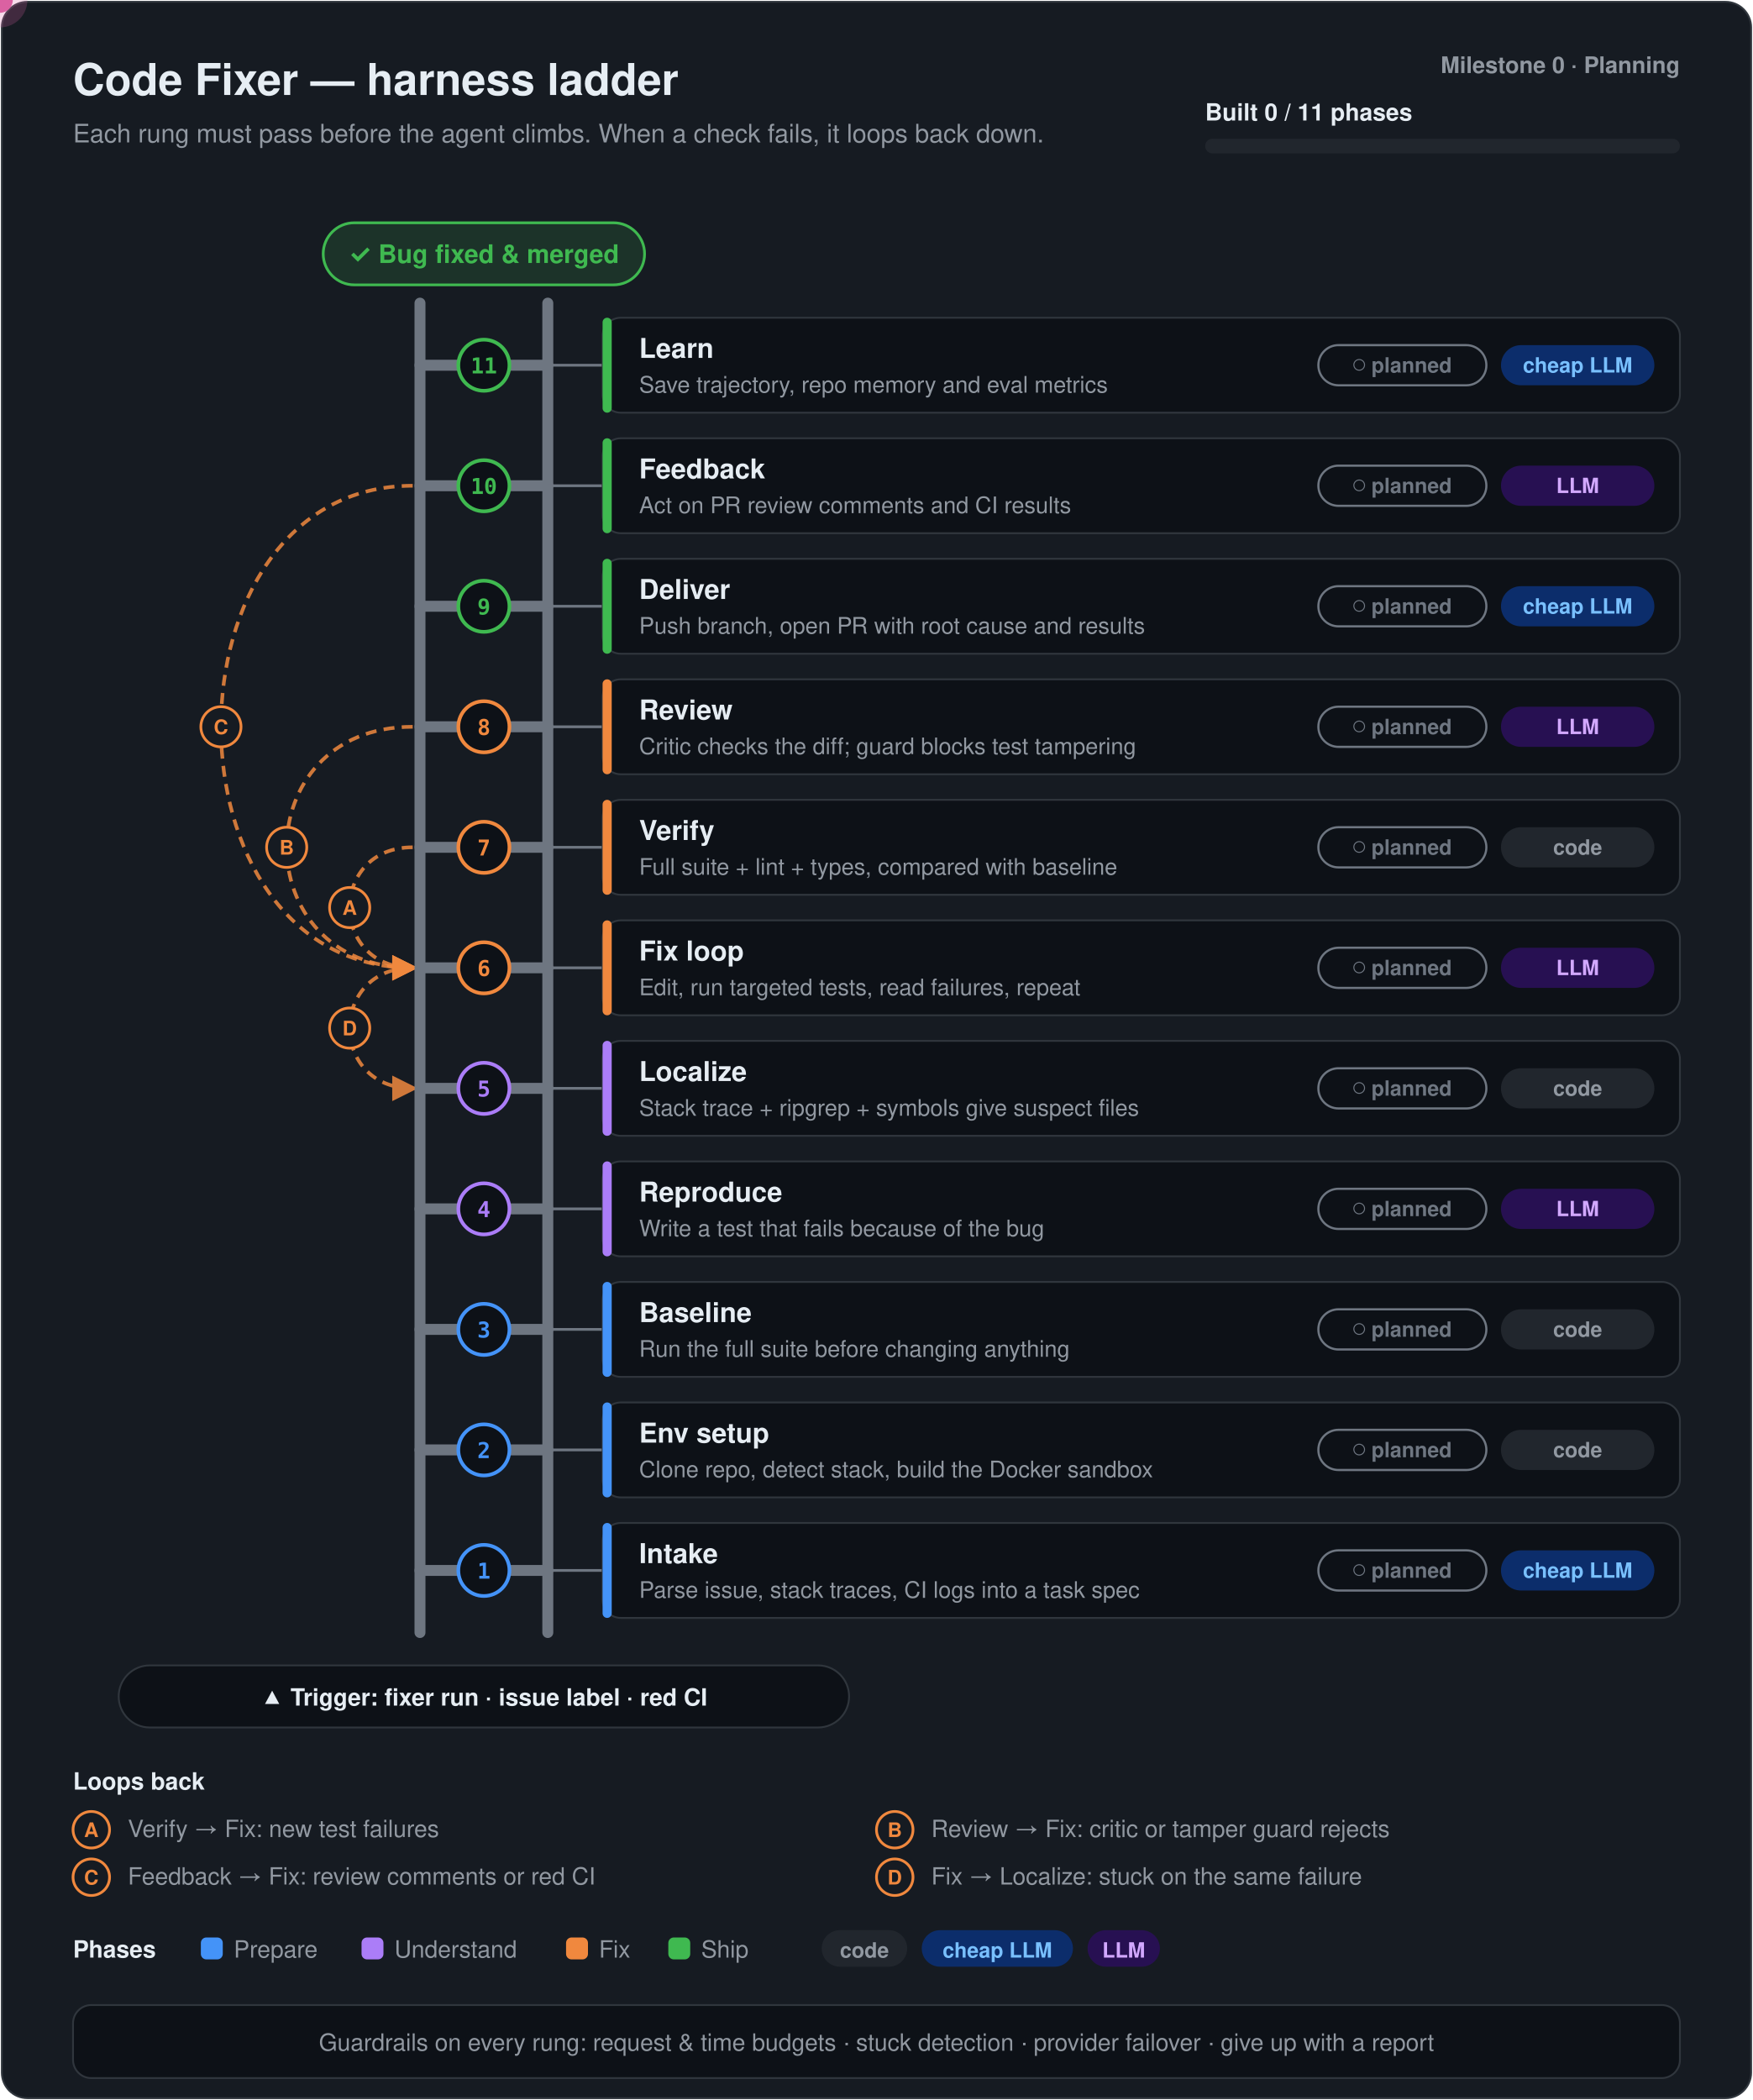
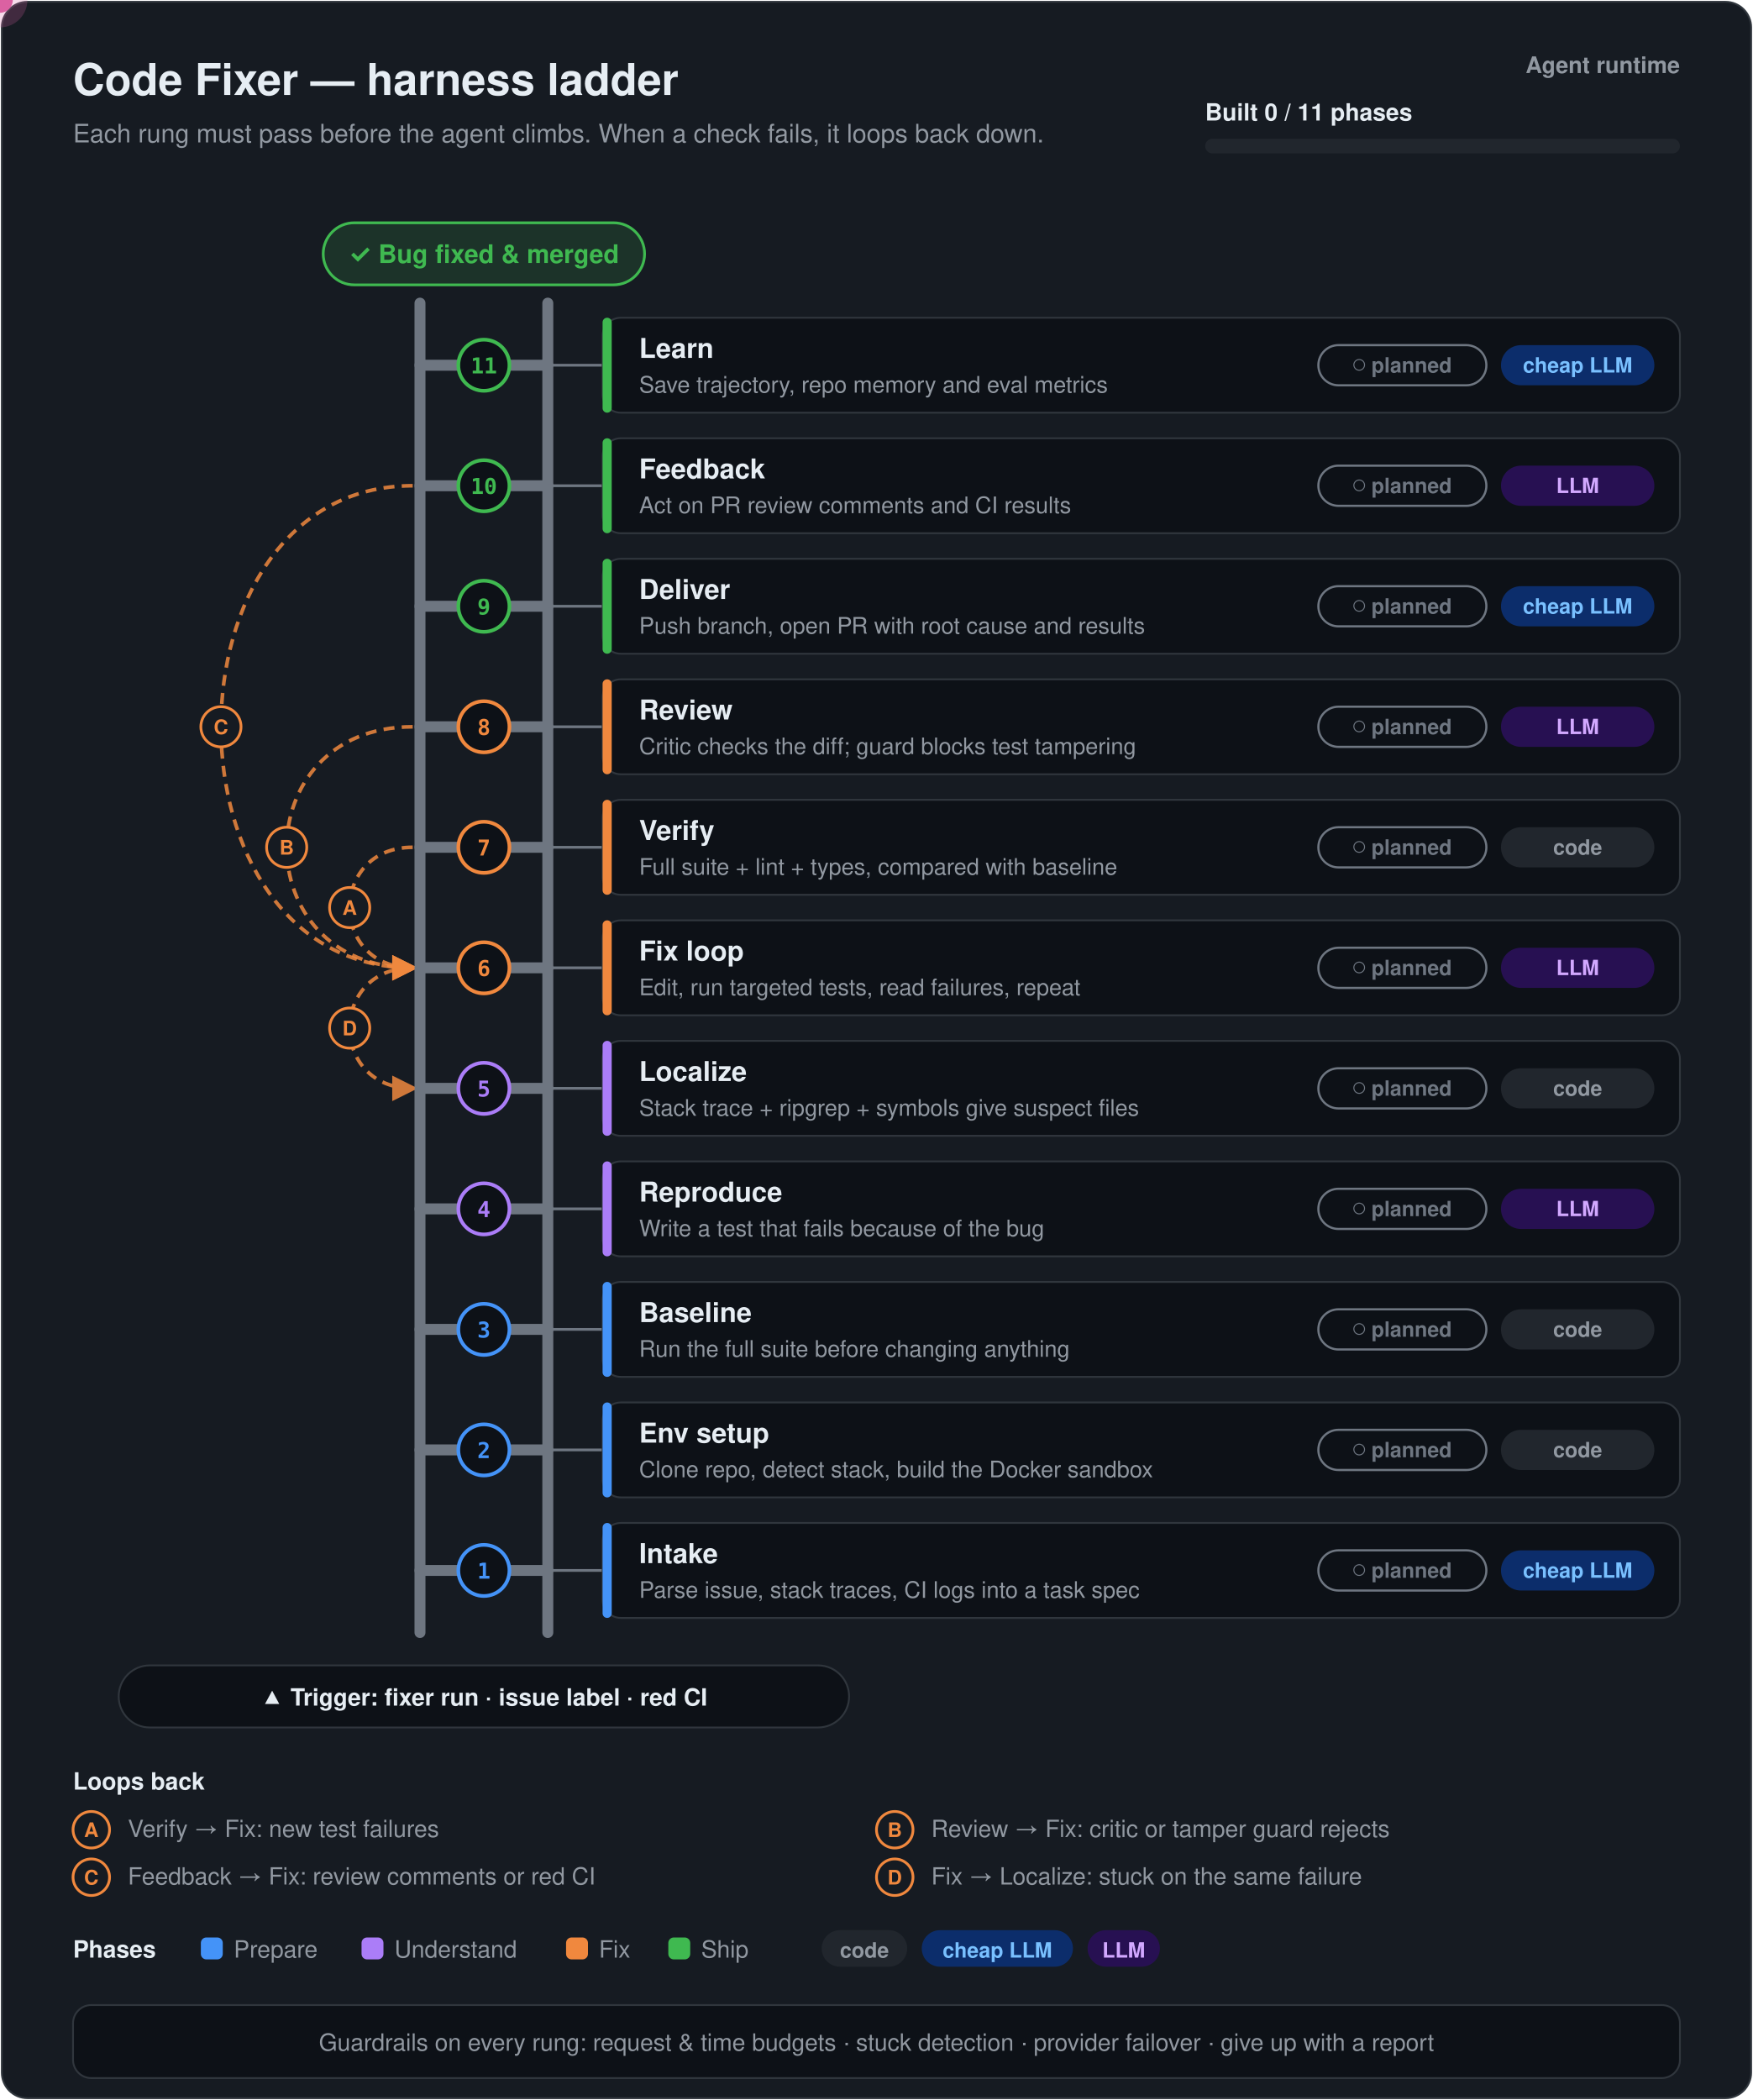
<svg xmlns="http://www.w3.org/2000/svg" width="960" height="1150" viewBox="0 0 960 1150" role="img" aria-label="Code Fixer harness: an 11-phase ladder from Intake to Learn, with loops back to the Fix phase when checks fail">
  <defs>
    <marker id="arrow" viewBox="0 0 10 10" refX="8" refY="5" markerWidth="7" markerHeight="7" orient="auto">
      <path d="M0,0 L10,5 L0,10 z" fill="#f0883e" />
    </marker>
  </defs>
  <rect x="1" y="1" width="958" height="1148" rx="14" fill="#161b22" stroke="#30363d" />
  <text x="40" y="52" font-family="-apple-system, 'Segoe UI', Helvetica, Arial, sans-serif" font-size="24" fill="#e6edf3" font-weight="700" text-anchor="start">Code Fixer — harness ladder</text>
  <text x="40" y="78" font-family="-apple-system, 'Segoe UI', Helvetica, Arial, sans-serif" font-size="14" fill="#9198a1" font-weight="normal" text-anchor="start">Each rung must pass before the agent climbs. When a check fails, it loops back down.</text>
-   <text x="920" y="40" font-family="-apple-system, 'Segoe UI', Helvetica, Arial, sans-serif" font-size="12.5" fill="#9198a1" font-weight="600" text-anchor="end">Milestone 0 · Planning</text>
+   <text x="920" y="40" font-family="-apple-system, 'Segoe UI', Helvetica, Arial, sans-serif" font-size="12.5" fill="#9198a1" font-weight="600" text-anchor="end">Agent runtime</text>
  <text x="660" y="66" font-family="-apple-system, 'Segoe UI', Helvetica, Arial, sans-serif" font-size="13" fill="#e6edf3" font-weight="700" text-anchor="start">Built 0 / 11 phases</text>
  <rect x="660" y="76" width="260" height="8" rx="4" fill="#21262d" />
  <g>
    <rect x="177.0" y="122" width="176" height="34" rx="17" fill="#3fb950" opacity="0.15" />
    <rect x="177.0" y="122" width="176" height="34" rx="17" fill="none" stroke="#3fb950" stroke-width="1.5" />
    <text x="265.0" y="144" font-family="-apple-system, 'Segoe UI', Helvetica, Arial, sans-serif" font-size="14" fill="#3fb950" font-weight="700" text-anchor="middle">✓ Bug fixed &amp; merged</text>
    <rect x="177.0" y="122" width="176" height="34" rx="17" fill="#3fb950" opacity="0">
      <animate attributeName="opacity" dur="14s" repeatCount="indefinite" keyTimes="0;0.850;0.880;0.97;1" values="0;0;0.35;0.2;0" />
    </rect>
  </g>
  <line x1="230" y1="166" x2="230" y2="894" stroke="#6e7681" stroke-width="6" stroke-linecap="round" />
  <line x1="300" y1="166" x2="300" y2="894" stroke="#6e7681" stroke-width="6" stroke-linecap="round" />
  <path d="M226,464 C180,464 180,530 226,530" fill="none" stroke="#f0883e" stroke-width="2" stroke-dasharray="6 4" marker-end="url(#arrow)" opacity="0.85">
    <animate attributeName="stroke-dashoffset" from="20" to="0" dur="1.2s" repeatCount="indefinite" />
  </path>
  <circle cx="191.5" cy="497.0" r="11" fill="#161b22" stroke="#f0883e" stroke-width="1.5" />
  <text x="191.5" y="501.0" font-family="-apple-system, 'Segoe UI', Helvetica, Arial, sans-serif" font-size="11" fill="#f0883e" font-weight="700" text-anchor="middle">A</text>
  <path d="M226,398 C134,398 134,530 226,530" fill="none" stroke="#f0883e" stroke-width="2" stroke-dasharray="6 4" marker-end="url(#arrow)" opacity="0.85">
    <animate attributeName="stroke-dashoffset" from="20" to="0" dur="1.2s" repeatCount="indefinite" />
  </path>
  <circle cx="157.0" cy="464.0" r="11" fill="#161b22" stroke="#f0883e" stroke-width="1.5" />
  <text x="157.0" y="468.0" font-family="-apple-system, 'Segoe UI', Helvetica, Arial, sans-serif" font-size="11" fill="#f0883e" font-weight="700" text-anchor="middle">B</text>
  <path d="M226,266 C86,266 86,530 226,530" fill="none" stroke="#f0883e" stroke-width="2" stroke-dasharray="6 4" marker-end="url(#arrow)" opacity="0.85">
    <animate attributeName="stroke-dashoffset" from="20" to="0" dur="1.2s" repeatCount="indefinite" />
  </path>
  <circle cx="121.0" cy="398.0" r="11" fill="#161b22" stroke="#f0883e" stroke-width="1.5" />
  <text x="121.0" y="402.0" font-family="-apple-system, 'Segoe UI', Helvetica, Arial, sans-serif" font-size="11" fill="#f0883e" font-weight="700" text-anchor="middle">C</text>
  <path d="M226,530 C180,530 180,596 226,596" fill="none" stroke="#f0883e" stroke-width="2" stroke-dasharray="6 4" marker-end="url(#arrow)" opacity="0.85">
    <animate attributeName="stroke-dashoffset" from="20" to="0" dur="1.2s" repeatCount="indefinite" />
  </path>
  <circle cx="191.5" cy="563.0" r="11" fill="#161b22" stroke="#f0883e" stroke-width="1.5" />
  <text x="191.5" y="567.0" font-family="-apple-system, 'Segoe UI', Helvetica, Arial, sans-serif" font-size="11" fill="#f0883e" font-weight="700" text-anchor="middle">D</text>
  <line x1="230" y1="860" x2="300" y2="860" stroke="#6e7681" stroke-width="6" stroke-linecap="round" />
  <line x1="300" y1="860" x2="330" y2="860" stroke="#6e7681" stroke-width="1.5" />
  <circle cx="265.0" cy="860" r="14" fill="#0d1117" stroke="#4493f8" stroke-width="2" />
  <text x="265.0" y="864.5" font-family="ui-monospace, SFMono-Regular, Menlo, Consolas, monospace" font-size="12" fill="#4493f8" font-weight="700" text-anchor="middle">1</text>
  <rect x="330" y="834.0" width="590" height="52" rx="10" fill="#0d1117" stroke="#30363d" />
  <rect x="330" y="834.0" width="5" height="52" rx="2.5" fill="#4493f8" />
  <text x="350" y="856" font-family="-apple-system, 'Segoe UI', Helvetica, Arial, sans-serif" font-size="15" fill="#e6edf3" font-weight="700" text-anchor="start">Intake</text>
  <text x="350" y="875" font-family="-apple-system, 'Segoe UI', Helvetica, Arial, sans-serif" font-size="12.5" fill="#9198a1" font-weight="normal" text-anchor="start">Parse issue, stack traces, CI logs into a task spec</text>
  <rect x="822" y="849" width="84" height="22" rx="11" fill="#0c2d6b" />
  <text x="864.0" y="864" font-family="-apple-system, 'Segoe UI', Helvetica, Arial, sans-serif" font-size="11.5" fill="#79c0ff" font-weight="600" text-anchor="middle">cheap LLM</text>
  <rect x="722" y="849" width="92" height="22" rx="11" fill="none" stroke="#6e7681" stroke-width="1.2" />
  <text x="768.0" y="864" font-family="-apple-system, 'Segoe UI', Helvetica, Arial, sans-serif" font-size="11.5" fill="#6e7681" font-weight="600" text-anchor="middle">○ planned</text>
  <rect x="330" y="834.0" width="590" height="52" rx="10" fill="#4493f8" fill-opacity="0.08" stroke="#4493f8" stroke-width="2.5" opacity="0">
    <animate attributeName="opacity" dur="14s" repeatCount="indefinite" calcMode="linear" keyTimes="0;0.028;0.04;0.09;0.97;1" values="0.0;0.0;1.0;0.3;0.3;0.0" />
  </rect>
  <line x1="230" y1="794" x2="300" y2="794" stroke="#6e7681" stroke-width="6" stroke-linecap="round" />
  <line x1="300" y1="794" x2="330" y2="794" stroke="#6e7681" stroke-width="1.5" />
  <circle cx="265.0" cy="794" r="14" fill="#0d1117" stroke="#4493f8" stroke-width="2" />
  <text x="265.0" y="798.5" font-family="ui-monospace, SFMono-Regular, Menlo, Consolas, monospace" font-size="12" fill="#4493f8" font-weight="700" text-anchor="middle">2</text>
  <rect x="330" y="768.0" width="590" height="52" rx="10" fill="#0d1117" stroke="#30363d" />
  <rect x="330" y="768.0" width="5" height="52" rx="2.5" fill="#4493f8" />
  <text x="350" y="790" font-family="-apple-system, 'Segoe UI', Helvetica, Arial, sans-serif" font-size="15" fill="#e6edf3" font-weight="700" text-anchor="start">Env setup</text>
  <text x="350" y="809" font-family="-apple-system, 'Segoe UI', Helvetica, Arial, sans-serif" font-size="12.5" fill="#9198a1" font-weight="normal" text-anchor="start">Clone repo, detect stack, build the Docker sandbox</text>
  <rect x="822" y="783" width="84" height="22" rx="11" fill="#21262d" />
  <text x="864.0" y="798" font-family="-apple-system, 'Segoe UI', Helvetica, Arial, sans-serif" font-size="11.5" fill="#9198a1" font-weight="600" text-anchor="middle">code</text>
  <rect x="722" y="783" width="92" height="22" rx="11" fill="none" stroke="#6e7681" stroke-width="1.2" />
  <text x="768.0" y="798" font-family="-apple-system, 'Segoe UI', Helvetica, Arial, sans-serif" font-size="11.5" fill="#6e7681" font-weight="600" text-anchor="middle">○ planned</text>
  <rect x="330" y="768.0" width="590" height="52" rx="10" fill="#4493f8" fill-opacity="0.08" stroke="#4493f8" stroke-width="2.5" opacity="0">
    <animate attributeName="opacity" dur="14s" repeatCount="indefinite" calcMode="linear" keyTimes="0;0.087;0.099;0.149;0.97;1" values="0.0;0.0;1.0;0.3;0.3;0.0" />
  </rect>
  <line x1="230" y1="728" x2="300" y2="728" stroke="#6e7681" stroke-width="6" stroke-linecap="round" />
  <line x1="300" y1="728" x2="330" y2="728" stroke="#6e7681" stroke-width="1.5" />
  <circle cx="265.0" cy="728" r="14" fill="#0d1117" stroke="#4493f8" stroke-width="2" />
  <text x="265.0" y="732.5" font-family="ui-monospace, SFMono-Regular, Menlo, Consolas, monospace" font-size="12" fill="#4493f8" font-weight="700" text-anchor="middle">3</text>
  <rect x="330" y="702.0" width="590" height="52" rx="10" fill="#0d1117" stroke="#30363d" />
  <rect x="330" y="702.0" width="5" height="52" rx="2.5" fill="#4493f8" />
  <text x="350" y="724" font-family="-apple-system, 'Segoe UI', Helvetica, Arial, sans-serif" font-size="15" fill="#e6edf3" font-weight="700" text-anchor="start">Baseline</text>
  <text x="350" y="743" font-family="-apple-system, 'Segoe UI', Helvetica, Arial, sans-serif" font-size="12.5" fill="#9198a1" font-weight="normal" text-anchor="start">Run the full suite before changing anything</text>
  <rect x="822" y="717" width="84" height="22" rx="11" fill="#21262d" />
  <text x="864.0" y="732" font-family="-apple-system, 'Segoe UI', Helvetica, Arial, sans-serif" font-size="11.5" fill="#9198a1" font-weight="600" text-anchor="middle">code</text>
  <rect x="722" y="717" width="92" height="22" rx="11" fill="none" stroke="#6e7681" stroke-width="1.2" />
  <text x="768.0" y="732" font-family="-apple-system, 'Segoe UI', Helvetica, Arial, sans-serif" font-size="11.5" fill="#6e7681" font-weight="600" text-anchor="middle">○ planned</text>
  <rect x="330" y="702.0" width="590" height="52" rx="10" fill="#4493f8" fill-opacity="0.08" stroke="#4493f8" stroke-width="2.5" opacity="0">
    <animate attributeName="opacity" dur="14s" repeatCount="indefinite" calcMode="linear" keyTimes="0;0.147;0.159;0.209;0.97;1" values="0.0;0.0;1.0;0.3;0.3;0.0" />
  </rect>
  <line x1="230" y1="662" x2="300" y2="662" stroke="#6e7681" stroke-width="6" stroke-linecap="round" />
  <line x1="300" y1="662" x2="330" y2="662" stroke="#6e7681" stroke-width="1.5" />
  <circle cx="265.0" cy="662" r="14" fill="#0d1117" stroke="#ab7df8" stroke-width="2" />
  <text x="265.0" y="666.5" font-family="ui-monospace, SFMono-Regular, Menlo, Consolas, monospace" font-size="12" fill="#ab7df8" font-weight="700" text-anchor="middle">4</text>
  <rect x="330" y="636.0" width="590" height="52" rx="10" fill="#0d1117" stroke="#30363d" />
  <rect x="330" y="636.0" width="5" height="52" rx="2.5" fill="#ab7df8" />
  <text x="350" y="658" font-family="-apple-system, 'Segoe UI', Helvetica, Arial, sans-serif" font-size="15" fill="#e6edf3" font-weight="700" text-anchor="start">Reproduce</text>
  <text x="350" y="677" font-family="-apple-system, 'Segoe UI', Helvetica, Arial, sans-serif" font-size="12.5" fill="#9198a1" font-weight="normal" text-anchor="start">Write a test that fails because of the bug</text>
  <rect x="822" y="651" width="84" height="22" rx="11" fill="#271052" />
  <text x="864.0" y="666" font-family="-apple-system, 'Segoe UI', Helvetica, Arial, sans-serif" font-size="11.5" fill="#d2a8ff" font-weight="600" text-anchor="middle">LLM</text>
  <rect x="722" y="651" width="92" height="22" rx="11" fill="none" stroke="#6e7681" stroke-width="1.2" />
  <text x="768.0" y="666" font-family="-apple-system, 'Segoe UI', Helvetica, Arial, sans-serif" font-size="11.5" fill="#6e7681" font-weight="600" text-anchor="middle">○ planned</text>
  <rect x="330" y="636.0" width="590" height="52" rx="10" fill="#ab7df8" fill-opacity="0.08" stroke="#ab7df8" stroke-width="2.5" opacity="0">
    <animate attributeName="opacity" dur="14s" repeatCount="indefinite" calcMode="linear" keyTimes="0;0.206;0.218;0.268;0.97;1" values="0.0;0.0;1.0;0.3;0.3;0.0" />
  </rect>
  <line x1="230" y1="596" x2="300" y2="596" stroke="#6e7681" stroke-width="6" stroke-linecap="round" />
  <line x1="300" y1="596" x2="330" y2="596" stroke="#6e7681" stroke-width="1.5" />
  <circle cx="265.0" cy="596" r="14" fill="#0d1117" stroke="#ab7df8" stroke-width="2" />
  <text x="265.0" y="600.5" font-family="ui-monospace, SFMono-Regular, Menlo, Consolas, monospace" font-size="12" fill="#ab7df8" font-weight="700" text-anchor="middle">5</text>
  <rect x="330" y="570.0" width="590" height="52" rx="10" fill="#0d1117" stroke="#30363d" />
  <rect x="330" y="570.0" width="5" height="52" rx="2.5" fill="#ab7df8" />
  <text x="350" y="592" font-family="-apple-system, 'Segoe UI', Helvetica, Arial, sans-serif" font-size="15" fill="#e6edf3" font-weight="700" text-anchor="start">Localize</text>
  <text x="350" y="611" font-family="-apple-system, 'Segoe UI', Helvetica, Arial, sans-serif" font-size="12.5" fill="#9198a1" font-weight="normal" text-anchor="start">Stack trace + ripgrep + symbols give suspect files</text>
  <rect x="822" y="585" width="84" height="22" rx="11" fill="#21262d" />
  <text x="864.0" y="600" font-family="-apple-system, 'Segoe UI', Helvetica, Arial, sans-serif" font-size="11.5" fill="#9198a1" font-weight="600" text-anchor="middle">code</text>
  <rect x="722" y="585" width="92" height="22" rx="11" fill="none" stroke="#6e7681" stroke-width="1.2" />
  <text x="768.0" y="600" font-family="-apple-system, 'Segoe UI', Helvetica, Arial, sans-serif" font-size="11.5" fill="#6e7681" font-weight="600" text-anchor="middle">○ planned</text>
  <rect x="330" y="570.0" width="590" height="52" rx="10" fill="#ab7df8" fill-opacity="0.08" stroke="#ab7df8" stroke-width="2.5" opacity="0">
    <animate attributeName="opacity" dur="14s" repeatCount="indefinite" calcMode="linear" keyTimes="0;0.266;0.278;0.328;0.97;1" values="0.0;0.0;1.0;0.3;0.3;0.0" />
  </rect>
  <line x1="230" y1="530" x2="300" y2="530" stroke="#6e7681" stroke-width="6" stroke-linecap="round" />
  <line x1="300" y1="530" x2="330" y2="530" stroke="#6e7681" stroke-width="1.5" />
  <circle cx="265.0" cy="530" r="14" fill="#0d1117" stroke="#f0883e" stroke-width="2" />
  <text x="265.0" y="534.5" font-family="ui-monospace, SFMono-Regular, Menlo, Consolas, monospace" font-size="12" fill="#f0883e" font-weight="700" text-anchor="middle">6</text>
  <rect x="330" y="504.0" width="590" height="52" rx="10" fill="#0d1117" stroke="#30363d" />
  <rect x="330" y="504.0" width="5" height="52" rx="2.5" fill="#f0883e" />
  <text x="350" y="526" font-family="-apple-system, 'Segoe UI', Helvetica, Arial, sans-serif" font-size="15" fill="#e6edf3" font-weight="700" text-anchor="start">Fix loop</text>
  <text x="350" y="545" font-family="-apple-system, 'Segoe UI', Helvetica, Arial, sans-serif" font-size="12.5" fill="#9198a1" font-weight="normal" text-anchor="start">Edit, run targeted tests, read failures, repeat</text>
  <rect x="822" y="519" width="84" height="22" rx="11" fill="#271052" />
  <text x="864.0" y="534" font-family="-apple-system, 'Segoe UI', Helvetica, Arial, sans-serif" font-size="11.5" fill="#d2a8ff" font-weight="600" text-anchor="middle">LLM</text>
  <rect x="722" y="519" width="92" height="22" rx="11" fill="none" stroke="#6e7681" stroke-width="1.2" />
  <text x="768.0" y="534" font-family="-apple-system, 'Segoe UI', Helvetica, Arial, sans-serif" font-size="11.5" fill="#6e7681" font-weight="600" text-anchor="middle">○ planned</text>
  <rect x="330" y="504.0" width="590" height="52" rx="10" fill="#f0883e" fill-opacity="0.08" stroke="#f0883e" stroke-width="2.5" opacity="0">
    <animate attributeName="opacity" dur="14s" repeatCount="indefinite" calcMode="linear" keyTimes="0;0.325;0.337;0.387;0.551;0.563;0.613;0.97;1" values="0.0;0.0;1.0;0.3;0.3;1.0;0.3;0.3;0.0" />
  </rect>
  <line x1="230" y1="464" x2="300" y2="464" stroke="#6e7681" stroke-width="6" stroke-linecap="round" />
  <line x1="300" y1="464" x2="330" y2="464" stroke="#6e7681" stroke-width="1.5" />
  <circle cx="265.0" cy="464" r="14" fill="#0d1117" stroke="#f0883e" stroke-width="2" />
  <text x="265.0" y="468.5" font-family="ui-monospace, SFMono-Regular, Menlo, Consolas, monospace" font-size="12" fill="#f0883e" font-weight="700" text-anchor="middle">7</text>
  <rect x="330" y="438.0" width="590" height="52" rx="10" fill="#0d1117" stroke="#30363d" />
  <rect x="330" y="438.0" width="5" height="52" rx="2.5" fill="#f0883e" />
  <text x="350" y="460" font-family="-apple-system, 'Segoe UI', Helvetica, Arial, sans-serif" font-size="15" fill="#e6edf3" font-weight="700" text-anchor="start">Verify</text>
  <text x="350" y="479" font-family="-apple-system, 'Segoe UI', Helvetica, Arial, sans-serif" font-size="12.5" fill="#9198a1" font-weight="normal" text-anchor="start">Full suite + lint + types, compared with baseline</text>
  <rect x="822" y="453" width="84" height="22" rx="11" fill="#21262d" />
  <text x="864.0" y="468" font-family="-apple-system, 'Segoe UI', Helvetica, Arial, sans-serif" font-size="11.5" fill="#9198a1" font-weight="600" text-anchor="middle">code</text>
  <rect x="722" y="453" width="92" height="22" rx="11" fill="none" stroke="#6e7681" stroke-width="1.2" />
  <text x="768.0" y="468" font-family="-apple-system, 'Segoe UI', Helvetica, Arial, sans-serif" font-size="11.5" fill="#6e7681" font-weight="600" text-anchor="middle">○ planned</text>
  <rect x="330" y="438.0" width="590" height="52" rx="10" fill="#f0883e" fill-opacity="0.08" stroke="#f0883e" stroke-width="2.5" opacity="0">
    <animate attributeName="opacity" dur="14s" repeatCount="indefinite" calcMode="linear" keyTimes="0;0.384;0.396;0.446;0.61;0.622;0.672;0.97;1" values="0.0;0.0;1.0;0.3;0.3;1.0;0.3;0.3;0.0" />
  </rect>
  <line x1="230" y1="398" x2="300" y2="398" stroke="#6e7681" stroke-width="6" stroke-linecap="round" />
  <line x1="300" y1="398" x2="330" y2="398" stroke="#6e7681" stroke-width="1.5" />
  <circle cx="265.0" cy="398" r="14" fill="#0d1117" stroke="#f0883e" stroke-width="2" />
  <text x="265.0" y="402.5" font-family="ui-monospace, SFMono-Regular, Menlo, Consolas, monospace" font-size="12" fill="#f0883e" font-weight="700" text-anchor="middle">8</text>
  <rect x="330" y="372.0" width="590" height="52" rx="10" fill="#0d1117" stroke="#30363d" />
  <rect x="330" y="372.0" width="5" height="52" rx="2.5" fill="#f0883e" />
  <text x="350" y="394" font-family="-apple-system, 'Segoe UI', Helvetica, Arial, sans-serif" font-size="15" fill="#e6edf3" font-weight="700" text-anchor="start">Review</text>
  <text x="350" y="413" font-family="-apple-system, 'Segoe UI', Helvetica, Arial, sans-serif" font-size="12.5" fill="#9198a1" font-weight="normal" text-anchor="start">Critic checks the diff; guard blocks test tampering</text>
  <rect x="822" y="387" width="84" height="22" rx="11" fill="#271052" />
  <text x="864.0" y="402" font-family="-apple-system, 'Segoe UI', Helvetica, Arial, sans-serif" font-size="11.5" fill="#d2a8ff" font-weight="600" text-anchor="middle">LLM</text>
  <rect x="722" y="387" width="92" height="22" rx="11" fill="none" stroke="#6e7681" stroke-width="1.2" />
  <text x="768.0" y="402" font-family="-apple-system, 'Segoe UI', Helvetica, Arial, sans-serif" font-size="11.5" fill="#6e7681" font-weight="600" text-anchor="middle">○ planned</text>
  <rect x="330" y="372.0" width="590" height="52" rx="10" fill="#f0883e" fill-opacity="0.08" stroke="#f0883e" stroke-width="2.5" opacity="0">
    <animate attributeName="opacity" dur="14s" repeatCount="indefinite" calcMode="linear" keyTimes="0;0.67;0.682;0.732;0.97;1" values="0.0;0.0;1.0;0.3;0.3;0.0" />
  </rect>
  <line x1="230" y1="332" x2="300" y2="332" stroke="#6e7681" stroke-width="6" stroke-linecap="round" />
  <line x1="300" y1="332" x2="330" y2="332" stroke="#6e7681" stroke-width="1.5" />
  <circle cx="265.0" cy="332" r="14" fill="#0d1117" stroke="#3fb950" stroke-width="2" />
  <text x="265.0" y="336.5" font-family="ui-monospace, SFMono-Regular, Menlo, Consolas, monospace" font-size="12" fill="#3fb950" font-weight="700" text-anchor="middle">9</text>
  <rect x="330" y="306.0" width="590" height="52" rx="10" fill="#0d1117" stroke="#30363d" />
  <rect x="330" y="306.0" width="5" height="52" rx="2.5" fill="#3fb950" />
  <text x="350" y="328" font-family="-apple-system, 'Segoe UI', Helvetica, Arial, sans-serif" font-size="15" fill="#e6edf3" font-weight="700" text-anchor="start">Deliver</text>
  <text x="350" y="347" font-family="-apple-system, 'Segoe UI', Helvetica, Arial, sans-serif" font-size="12.5" fill="#9198a1" font-weight="normal" text-anchor="start">Push branch, open PR with root cause and results</text>
  <rect x="822" y="321" width="84" height="22" rx="11" fill="#0c2d6b" />
  <text x="864.0" y="336" font-family="-apple-system, 'Segoe UI', Helvetica, Arial, sans-serif" font-size="11.5" fill="#79c0ff" font-weight="600" text-anchor="middle">cheap LLM</text>
  <rect x="722" y="321" width="92" height="22" rx="11" fill="none" stroke="#6e7681" stroke-width="1.2" />
  <text x="768.0" y="336" font-family="-apple-system, 'Segoe UI', Helvetica, Arial, sans-serif" font-size="11.5" fill="#6e7681" font-weight="600" text-anchor="middle">○ planned</text>
  <rect x="330" y="306.0" width="590" height="52" rx="10" fill="#3fb950" fill-opacity="0.08" stroke="#3fb950" stroke-width="2.5" opacity="0">
    <animate attributeName="opacity" dur="14s" repeatCount="indefinite" calcMode="linear" keyTimes="0;0.729;0.741;0.791;0.97;1" values="0.0;0.0;1.0;0.3;0.3;0.0" />
  </rect>
  <line x1="230" y1="266" x2="300" y2="266" stroke="#6e7681" stroke-width="6" stroke-linecap="round" />
  <line x1="300" y1="266" x2="330" y2="266" stroke="#6e7681" stroke-width="1.5" />
  <circle cx="265.0" cy="266" r="14" fill="#0d1117" stroke="#3fb950" stroke-width="2" />
  <text x="265.0" y="270.5" font-family="ui-monospace, SFMono-Regular, Menlo, Consolas, monospace" font-size="12" fill="#3fb950" font-weight="700" text-anchor="middle">10</text>
  <rect x="330" y="240.0" width="590" height="52" rx="10" fill="#0d1117" stroke="#30363d" />
  <rect x="330" y="240.0" width="5" height="52" rx="2.5" fill="#3fb950" />
  <text x="350" y="262" font-family="-apple-system, 'Segoe UI', Helvetica, Arial, sans-serif" font-size="15" fill="#e6edf3" font-weight="700" text-anchor="start">Feedback</text>
  <text x="350" y="281" font-family="-apple-system, 'Segoe UI', Helvetica, Arial, sans-serif" font-size="12.5" fill="#9198a1" font-weight="normal" text-anchor="start">Act on PR review comments and CI results</text>
  <rect x="822" y="255" width="84" height="22" rx="11" fill="#271052" />
  <text x="864.0" y="270" font-family="-apple-system, 'Segoe UI', Helvetica, Arial, sans-serif" font-size="11.5" fill="#d2a8ff" font-weight="600" text-anchor="middle">LLM</text>
  <rect x="722" y="255" width="92" height="22" rx="11" fill="none" stroke="#6e7681" stroke-width="1.2" />
  <text x="768.0" y="270" font-family="-apple-system, 'Segoe UI', Helvetica, Arial, sans-serif" font-size="11.5" fill="#6e7681" font-weight="600" text-anchor="middle">○ planned</text>
  <rect x="330" y="240.0" width="590" height="52" rx="10" fill="#3fb950" fill-opacity="0.08" stroke="#3fb950" stroke-width="2.5" opacity="0">
    <animate attributeName="opacity" dur="14s" repeatCount="indefinite" calcMode="linear" keyTimes="0;0.789;0.801;0.851;0.97;1" values="0.0;0.0;1.0;0.3;0.3;0.0" />
  </rect>
  <line x1="230" y1="200" x2="300" y2="200" stroke="#6e7681" stroke-width="6" stroke-linecap="round" />
  <line x1="300" y1="200" x2="330" y2="200" stroke="#6e7681" stroke-width="1.5" />
  <circle cx="265.0" cy="200" r="14" fill="#0d1117" stroke="#3fb950" stroke-width="2" />
  <text x="265.0" y="204.5" font-family="ui-monospace, SFMono-Regular, Menlo, Consolas, monospace" font-size="12" fill="#3fb950" font-weight="700" text-anchor="middle">11</text>
  <rect x="330" y="174.0" width="590" height="52" rx="10" fill="#0d1117" stroke="#30363d" />
  <rect x="330" y="174.0" width="5" height="52" rx="2.5" fill="#3fb950" />
  <text x="350" y="196" font-family="-apple-system, 'Segoe UI', Helvetica, Arial, sans-serif" font-size="15" fill="#e6edf3" font-weight="700" text-anchor="start">Learn</text>
  <text x="350" y="215" font-family="-apple-system, 'Segoe UI', Helvetica, Arial, sans-serif" font-size="12.5" fill="#9198a1" font-weight="normal" text-anchor="start">Save trajectory, repo memory and eval metrics</text>
  <rect x="822" y="189" width="84" height="22" rx="11" fill="#0c2d6b" />
  <text x="864.0" y="204" font-family="-apple-system, 'Segoe UI', Helvetica, Arial, sans-serif" font-size="11.5" fill="#79c0ff" font-weight="600" text-anchor="middle">cheap LLM</text>
  <rect x="722" y="189" width="92" height="22" rx="11" fill="none" stroke="#6e7681" stroke-width="1.2" />
  <text x="768.0" y="204" font-family="-apple-system, 'Segoe UI', Helvetica, Arial, sans-serif" font-size="11.5" fill="#6e7681" font-weight="600" text-anchor="middle">○ planned</text>
  <rect x="330" y="174.0" width="590" height="52" rx="10" fill="#3fb950" fill-opacity="0.08" stroke="#3fb950" stroke-width="2.5" opacity="0">
    <animate attributeName="opacity" dur="14s" repeatCount="indefinite" calcMode="linear" keyTimes="0;0.848;0.86;0.91;0.97;1" values="0.0;0.0;1.0;0.3;0.3;0.0" />
  </rect>
  <g>
    <circle r="15" fill="#db61a2" opacity="0.22" />
    <circle r="7" fill="#db61a2" />
    <animateMotion dur="14s" repeatCount="indefinite" path="M265.0,860 L265.0,464 L226,464 C180,464 180,530 226,530 L265.0,530 L265.0,200" calcMode="linear" keyPoints="0;0;1;1" keyTimes="0;0.04;0.86;1" />
  </g>
  <rect x="65.0" y="912" width="400" height="34" rx="17" fill="#0d1117" stroke="#30363d" />
  <text x="265.0" y="934" font-family="-apple-system, 'Segoe UI', Helvetica, Arial, sans-serif" font-size="13" fill="#e6edf3" font-weight="600" text-anchor="middle">▲ Trigger:  fixer run  ·  issue label  ·  red CI</text>
  <text x="40" y="980" font-family="-apple-system, 'Segoe UI', Helvetica, Arial, sans-serif" font-size="13" fill="#e6edf3" font-weight="700" text-anchor="start">Loops back</text>
  <circle cx="50" cy="1002" r="10" fill="#161b22" stroke="#f0883e" stroke-width="1.5" />
  <text x="50" y="1006" font-family="-apple-system, 'Segoe UI', Helvetica, Arial, sans-serif" font-size="11" fill="#f0883e" font-weight="700" text-anchor="middle">A</text>
  <text x="70" y="1006" font-family="-apple-system, 'Segoe UI', Helvetica, Arial, sans-serif" font-size="13" fill="#9198a1" font-weight="normal" text-anchor="start">Verify → Fix: new test failures</text>
  <circle cx="490" cy="1002" r="10" fill="#161b22" stroke="#f0883e" stroke-width="1.5" />
  <text x="490" y="1006" font-family="-apple-system, 'Segoe UI', Helvetica, Arial, sans-serif" font-size="11" fill="#f0883e" font-weight="700" text-anchor="middle">B</text>
  <text x="510" y="1006" font-family="-apple-system, 'Segoe UI', Helvetica, Arial, sans-serif" font-size="13" fill="#9198a1" font-weight="normal" text-anchor="start">Review → Fix: critic or tamper guard rejects</text>
  <circle cx="50" cy="1028" r="10" fill="#161b22" stroke="#f0883e" stroke-width="1.5" />
  <text x="50" y="1032" font-family="-apple-system, 'Segoe UI', Helvetica, Arial, sans-serif" font-size="11" fill="#f0883e" font-weight="700" text-anchor="middle">C</text>
  <text x="70" y="1032" font-family="-apple-system, 'Segoe UI', Helvetica, Arial, sans-serif" font-size="13" fill="#9198a1" font-weight="normal" text-anchor="start">Feedback → Fix: review comments or red CI</text>
  <circle cx="490" cy="1028" r="10" fill="#161b22" stroke="#f0883e" stroke-width="1.5" />
  <text x="490" y="1032" font-family="-apple-system, 'Segoe UI', Helvetica, Arial, sans-serif" font-size="11" fill="#f0883e" font-weight="700" text-anchor="middle">D</text>
  <text x="510" y="1032" font-family="-apple-system, 'Segoe UI', Helvetica, Arial, sans-serif" font-size="13" fill="#9198a1" font-weight="normal" text-anchor="start">Fix → Localize: stuck on the same failure</text>
  <text x="40" y="1072" font-family="-apple-system, 'Segoe UI', Helvetica, Arial, sans-serif" font-size="13" fill="#e6edf3" font-weight="700" text-anchor="start">Phases</text>
  <rect x="110" y="1061" width="12" height="12" rx="3" fill="#4493f8" />
  <text x="128" y="1072" font-family="-apple-system, 'Segoe UI', Helvetica, Arial, sans-serif" font-size="13" fill="#9198a1" font-weight="normal" text-anchor="start">Prepare</text>
  <rect x="198" y="1061" width="12" height="12" rx="3" fill="#ab7df8" />
  <text x="216" y="1072" font-family="-apple-system, 'Segoe UI', Helvetica, Arial, sans-serif" font-size="13" fill="#9198a1" font-weight="normal" text-anchor="start">Understand</text>
  <rect x="310" y="1061" width="12" height="12" rx="3" fill="#f0883e" />
  <text x="328" y="1072" font-family="-apple-system, 'Segoe UI', Helvetica, Arial, sans-serif" font-size="13" fill="#9198a1" font-weight="normal" text-anchor="start">Fix</text>
  <rect x="366" y="1061" width="12" height="12" rx="3" fill="#3fb950" />
  <text x="384" y="1072" font-family="-apple-system, 'Segoe UI', Helvetica, Arial, sans-serif" font-size="13" fill="#9198a1" font-weight="normal" text-anchor="start">Ship</text>
  <rect x="450" y="1057" width="46.8" height="20" rx="10" fill="#21262d" />
  <text x="473.4" y="1072" font-family="-apple-system, 'Segoe UI', Helvetica, Arial, sans-serif" font-size="11.5" fill="#9198a1" font-weight="600" text-anchor="middle">code</text>
  <rect x="504.8" y="1057" width="82.8" height="20" rx="10" fill="#0c2d6b" />
  <text x="546.2" y="1072" font-family="-apple-system, 'Segoe UI', Helvetica, Arial, sans-serif" font-size="11.5" fill="#79c0ff" font-weight="600" text-anchor="middle">cheap LLM</text>
  <rect x="595.6" y="1057" width="39.6" height="20" rx="10" fill="#271052" />
  <text x="615.4" y="1072" font-family="-apple-system, 'Segoe UI', Helvetica, Arial, sans-serif" font-size="11.5" fill="#d2a8ff" font-weight="600" text-anchor="middle">LLM</text>
  <rect x="40" y="1098" width="880" height="40" rx="10" fill="#0d1117" stroke="#30363d" />
  <text x="480.0" y="1123" font-family="-apple-system, 'Segoe UI', Helvetica, Arial, sans-serif" font-size="13" fill="#9198a1" font-weight="normal" text-anchor="middle">Guardrails on every rung:  request &amp; time budgets  ·  stuck detection  ·  provider failover  ·  give up with a report</text>
</svg>
